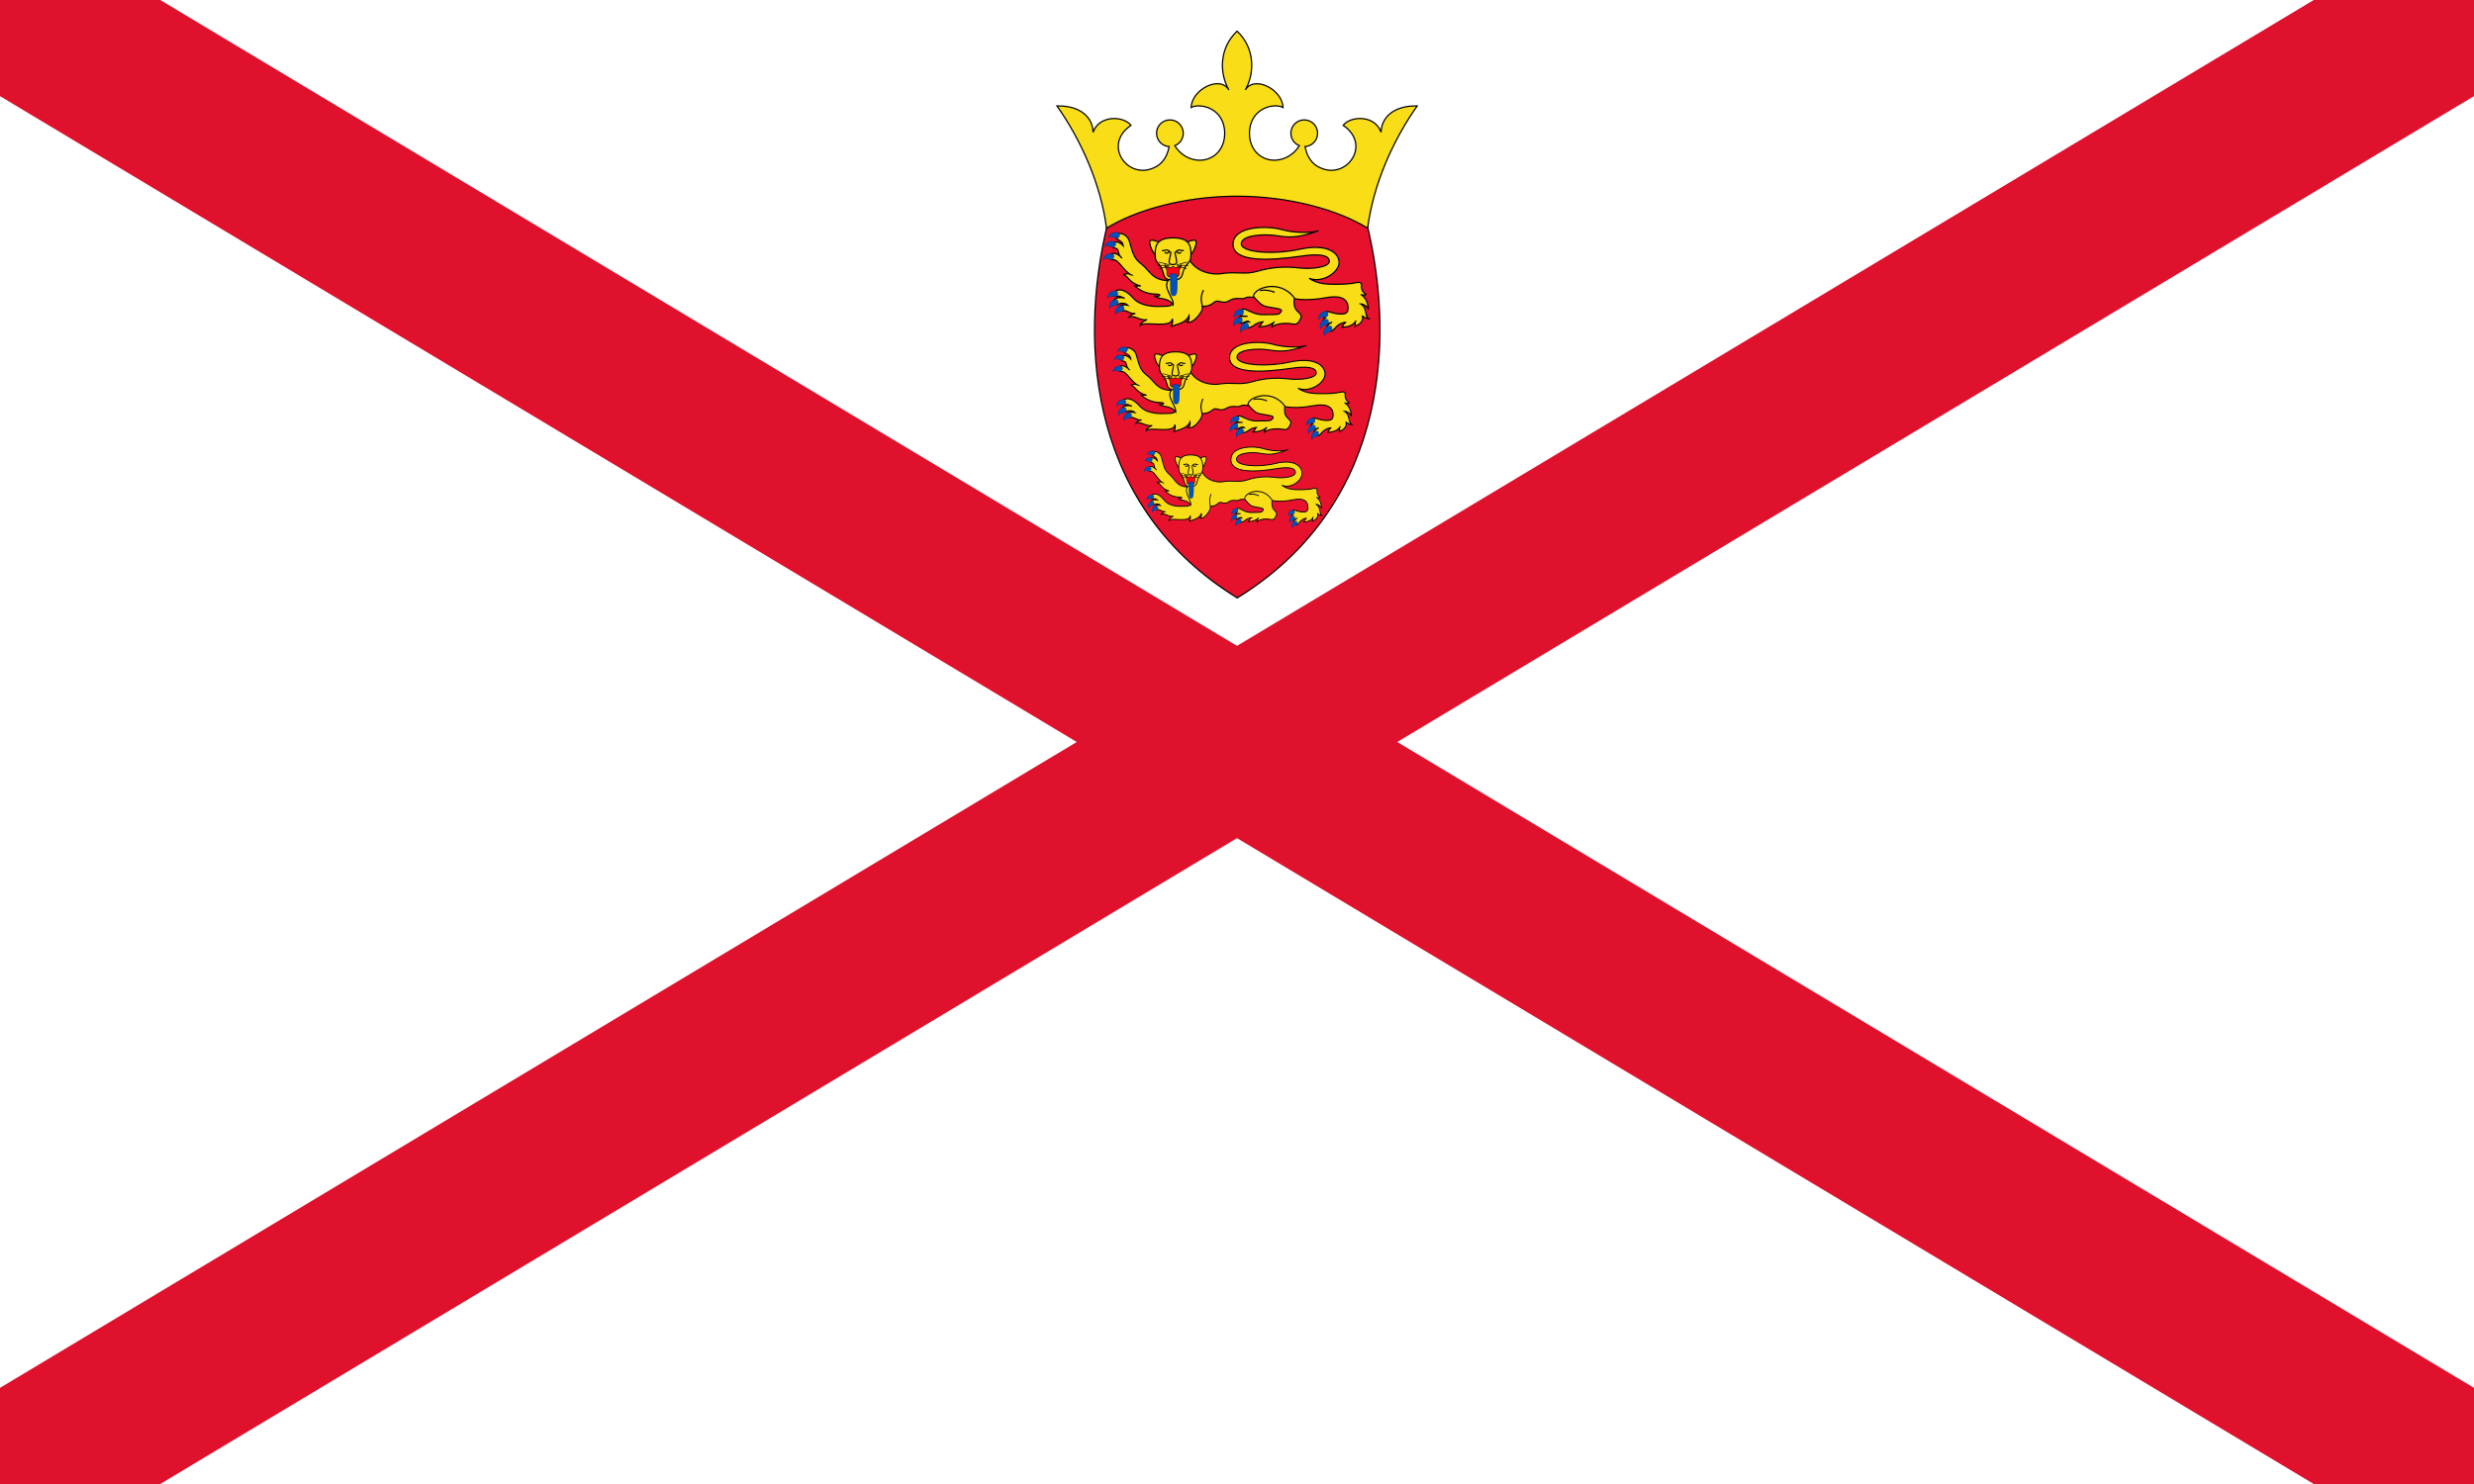
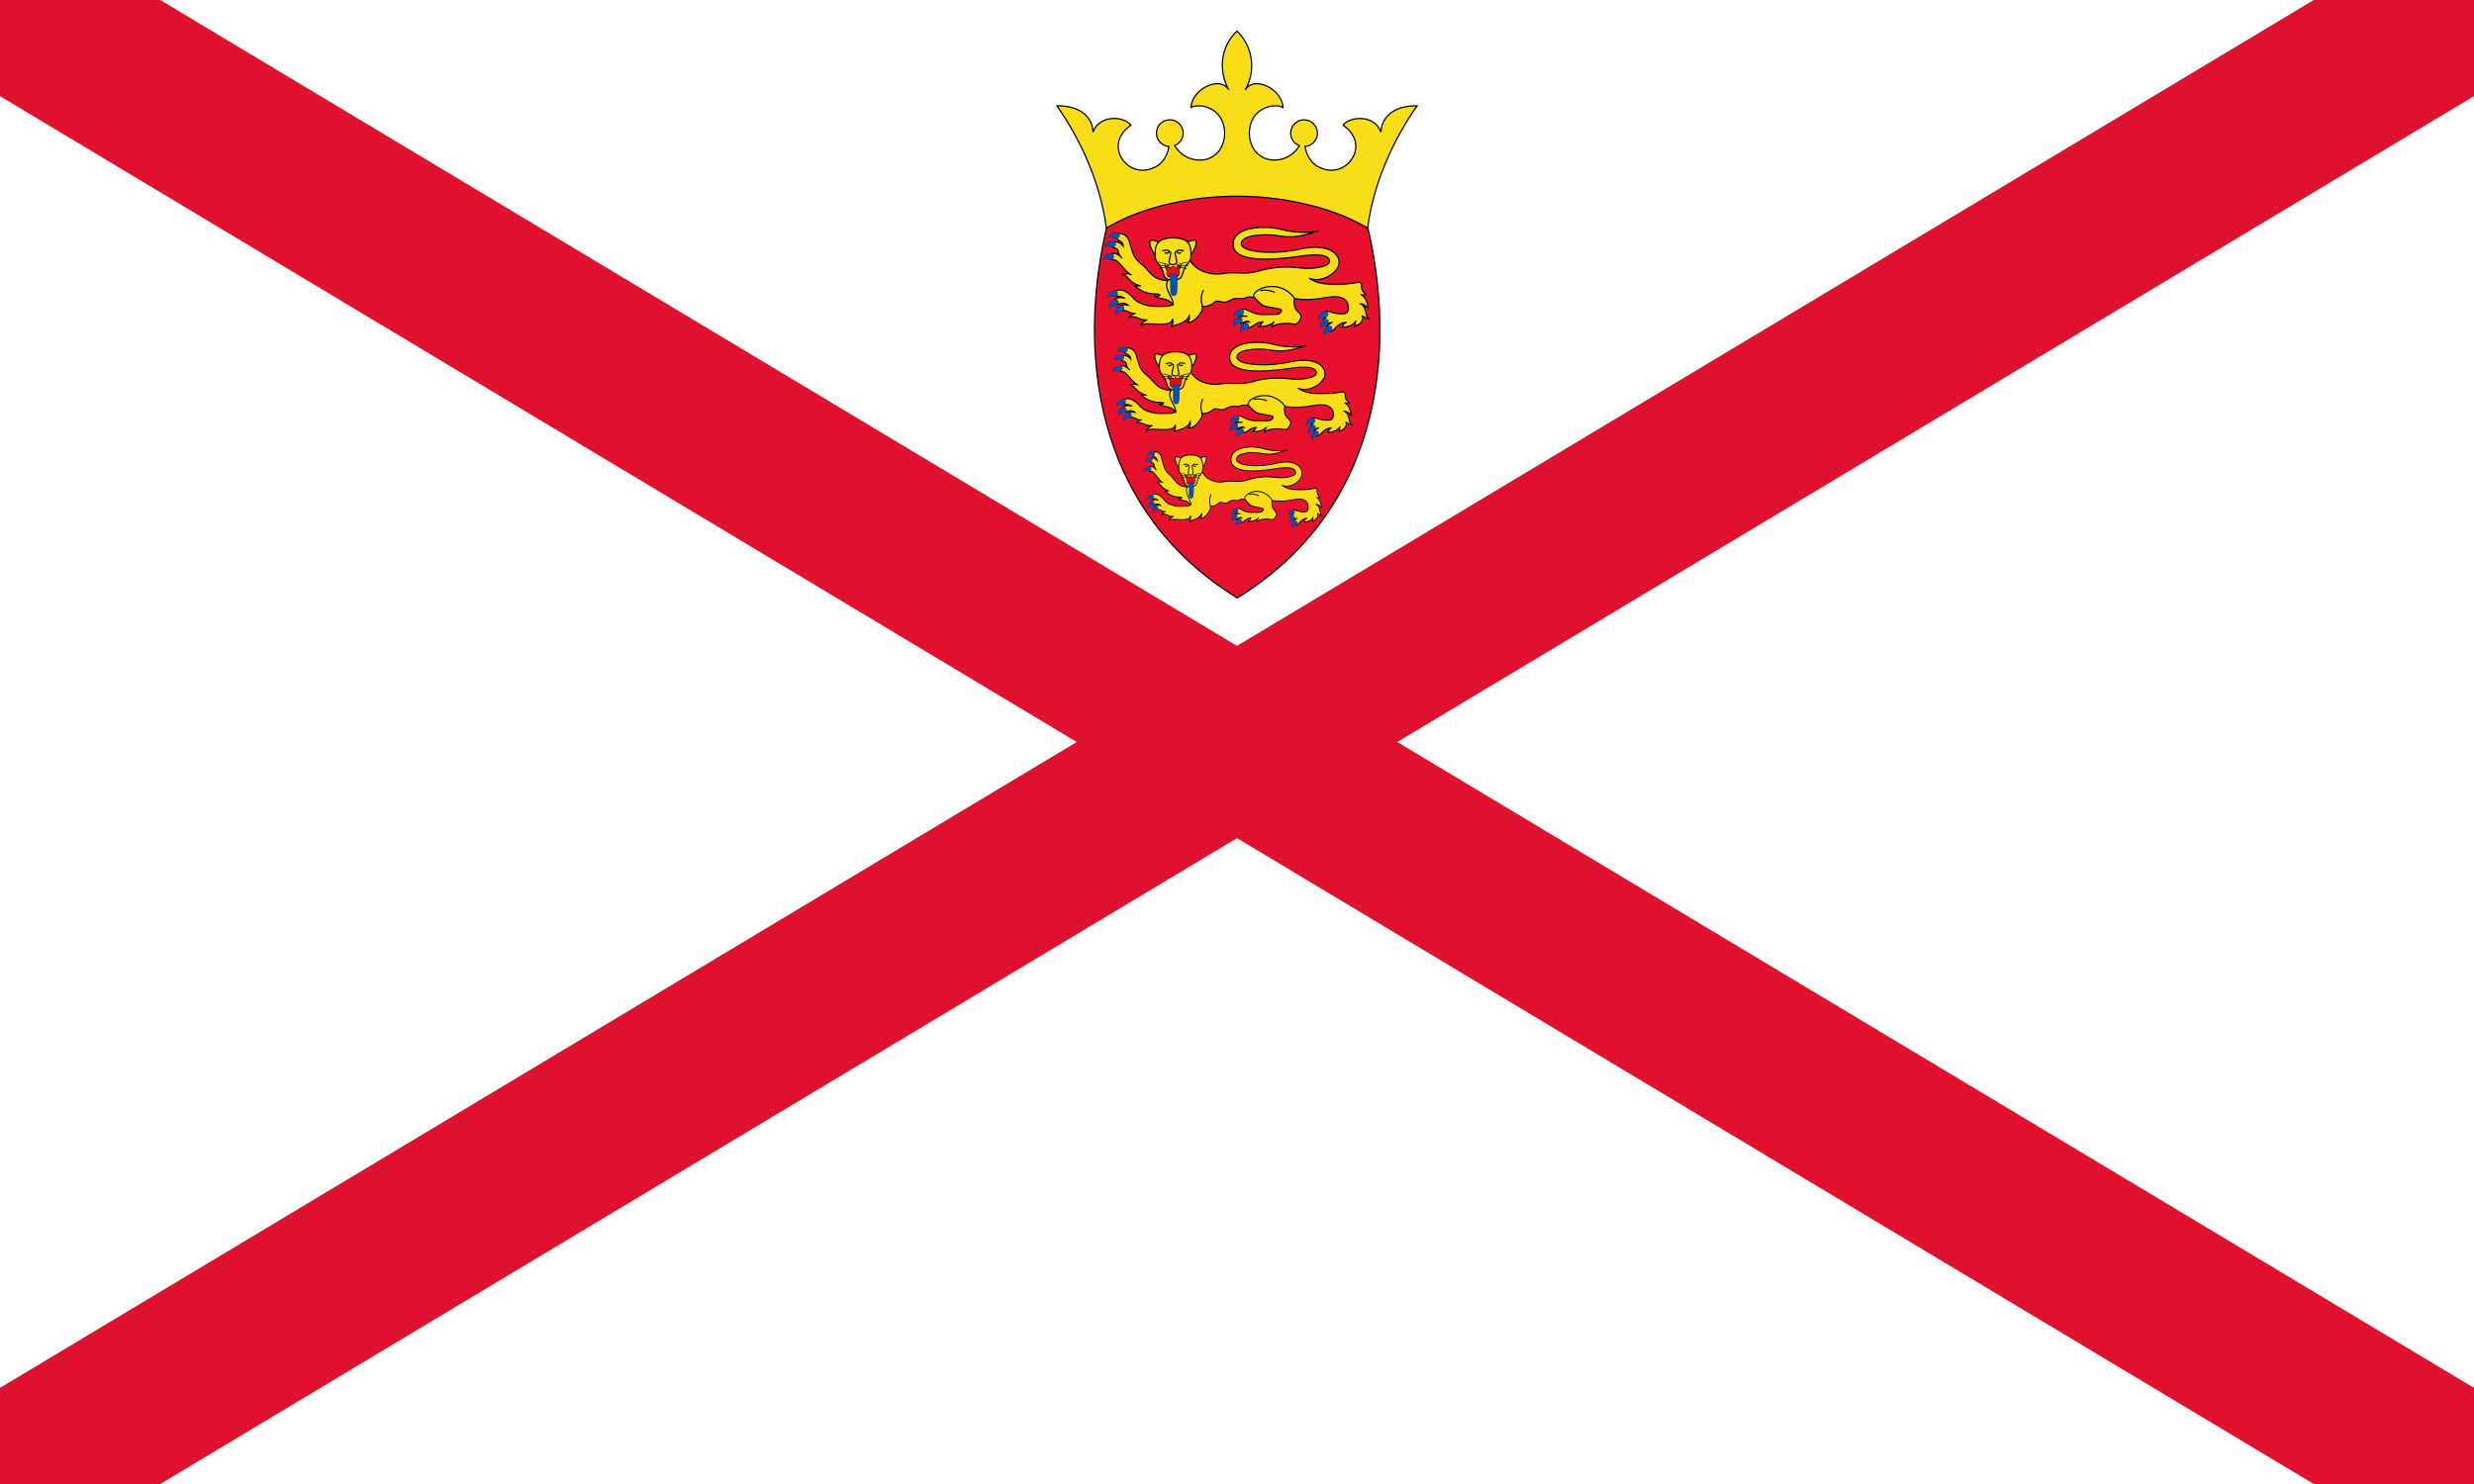
<svg xmlns="http://www.w3.org/2000/svg" xmlns:xlink="http://www.w3.org/1999/xlink" width="1000" height="600" viewBox="0 0 30 18">
-   <rect width="30" height="18" fill="#fff" />
-   <path d="M0,0 30,18M0,18 30,0" stroke="#df112d" stroke-width="2" />
-   <g stroke="#000" stroke-width="0.015">
-     <path fill="#e8112d" d="M16.57,2.693c0.386,1.561,0.174,3.489-1.567,4.559-1.742-1.07-1.953-2.998-1.567-4.559,0.41-0.373,2.276-0.603,3.135,0z" />
-     <path fill="#f9dd16" d="m15,2.38c0.638,0,1.233,0.169,1.584,0.388,0.069-0.538,0.313-1.076,0.601-1.483-0.3-0.006-0.435,0.153-0.438,0.319-0.075-0.213-0.369-0.2-0.46-0.084,0.329,0.222,0.075,0.616-0.222,0.535-0.14-0.038-0.213-0.136-0.24-0.277a0.162,0.162 0 1,0 -0.069,-0.011c-0.094,0.153-0.262,0.199-0.383,0.166-0.156-0.044-0.222-0.185-0.222-0.31,0-0.325,0.313-0.376,0.407-0.319-0.006-0.219-0.35-0.394-0.457-0.213,0.119-0.213,0.113-0.513-0.1-0.713-0.213,0.2-0.219,0.501-0.1,0.713-0.106-0.182-0.451-0.006-0.457,0.213,0.094-0.056,0.407-0.006,0.407,0.319,0,0.125-0.066,0.266-0.222,0.31-0.121,0.034-0.289-0.012-0.383-0.166a0.162,0.162 0 1,0 -0.069,0.011c-0.026,0.141-0.1,0.239-0.24,0.277-0.297,0.081-0.551-0.313-0.222-0.535-0.091-0.116-0.385-0.128-0.46,0.084-0.003-0.166-0.138-0.325-0.438-0.319,0.288,0.407,0.532,0.945,0.601,1.483,0.35-0.219,0.945-0.388,1.583-0.388z" />
-     <g id="leopard">
+   <path fill="#fff" d="M0 0h30v18H0z" />
+   <path d="M0 0l30 18M0 18L30 0" stroke="#df112d" stroke-width="2" />
+   <g stroke="#000" stroke-width=".015">
+     <path fill="#e8112d" d="M16.57 2.693c.385 1.561.174 3.489-1.567 4.559-1.742-1.07-1.953-2.998-1.568-4.559.41-.373 2.276-.603 3.135 0z" />
+     <path fill="#f9dd16" d="M15 2.38c.638 0 1.233.169 1.584.388.068-.539.312-1.077.6-1.484-.3-.006-.435.154-.438.32-.075-.213-.37-.2-.46-.085.329.222.075.616-.222.535-.14-.038-.213-.135-.24-.277a.162.162 0 1 0-.068-.01.35.35 0 0 1-.384.165c-.156-.044-.222-.185-.222-.31 0-.325.313-.375.407-.319-.006-.219-.35-.394-.457-.213a.585.585 0 0 0-.1-.713c-.213.2-.219.5-.1.713-.106-.181-.45-.006-.457.213.094-.056.407-.006.407.32 0 .124-.066.265-.222.31a.35.35 0 0 1-.383-.167.162.162 0 1 0-.07.011c-.026.142-.1.239-.239.277-.297.081-.55-.313-.222-.535-.09-.116-.385-.128-.46.084-.003-.165-.138-.325-.438-.319.288.407.532.945.6 1.484.351-.22.946-.388 1.584-.388z" />
+     <g id="a">
      <g fill="#f9dd16">
-         <path d="m16.324,3.911c-0.038,0.009-0.038,0.059-0.059,0.059,0.1-0.003,0.149-0.03,0.179-0.081-0.022,0.02-0.003,0.059-0.01,0.068,0.073-0.026,0.108-0.088,0.083-0.13,0.016,0.024,0.064,0.037,0.079,0.039-0.051-0.04-0.015-0.132-0.097-0.18,0.028-0.002,0.081,0.029,0.096,0.066-0.013-0.083-0.026-0.136-0.094-0.182,0.007,0.008,0.046,0.016,0.062,0-0.044-0.028-0.057-0.073-0.053-0.103,0.005-0.041-0.022-0.05-0.074-0.037-0.046,0.012-0.152,0.018-0.215,0.018-0.129,0-0.241,0-0.347-0.073,0.16,0.066,0.364-0.073,0.364-0.189,0-0.129-0.158-0.233-0.477-0.163-0.319,0.07-0.709,0.04-0.709-0.066,0-0.107,0.279-0.121,0.422-0.099,0.143,0.022,0.246,0.037,0.514-0.059-0.066,0.026-0.279,0.033-0.448-0.015-0.169-0.048-0.584-0.048-0.588,0.176-0.004,0.224,0.442,0.204,0.826,0.147,0.224-0.033,0.341-0.011,0.341,0.062,0,0.07-0.206,0.099-0.364,0.081-0.158-0.018-0.319-0.015-0.507,0.04-0.156,0.046-0.264,0-0.437,0.029-0.084,0.014-0.286,0-0.387-0.165-0.062,0.044-0.247,0.136-0.278,0.226-0.044,0.083-0.015,0.165,0.044,0.246,0.074,0.102-0.037,0.086-0.116,0.09-0.108,0.005-0.253-0.011-0.329-0.097-0.067-0.076-0.156-0.137-0.227-0.081-0.037,0.029-0.002,0.067,0.027,0.057,0.029-0.011,0.063,0.011,0.093,0.024-0.049-0.021-0.103-0.005-0.124,0.014-0.029,0.026,0.006,0.076,0.041,0.058,0.027-0.014,0.084-0.023,0.121,0.011-0.04-0.008-0.081-0.006-0.101,0.015-0.02,0.021-0.004,0.052,0.038,0.05,0.069-0.003,0.086,0.045,0.155,0.035-0.042,0.006-0.066,0.028-0.077,0.044,0.064-0.029,0.135,0.05,0.219,0.031-0.033,0.013-0.085,0.045-0.084,0.07,0.049-0.057,0.382,0.044,0.389-0.081,0.009,0.026,0.007,0.064-0.018,0.097,0.043-0.026,0.18-0.035,0.222-0.134,0.004,0.029-0.002,0.068-0.027,0.077,0.044,0.014,0.102-0.018,0.162-0.106,0.024-0.035,0.029-0.058,0.025-0.084,0.059,0.002,0.102-0.013,0.147-0.051,0.048-0.04,0.099,0.033,0.18-0.018,0.081-0.051,0.151-0.007,0.195-0.033,0.044-0.026,0.105,0.009,0.152-0.02,0.048-0.029,0.122,0.014,0.201-0.048,0.124,0.046,0.269,0.13,0.625,0.065,0.204-0.037,0.268,0.031,0.268,0.125,0,0.064-0.038,0.07-0.066,0.072-0.113,0.007-0.162-0.042-0.207-0.027-0.03,0.011-0.048,0.06-0.005,0.076-0.036,0.018-0.031,0.053-0.013,0.065,0.018,0.013,0.066,0.001,0.098-0.014-0.041,0.019-0.084,0.052-0.06,0.087,0.015,0.021,0.052,0.039,0.087-0.006,0.035-0.046,0.099-0.084,0.14-0.078z" />
-         <path d="m14.063,2.941c-0.103-0.042-0.138-0.043-0.114,0.04,0.01,0.036,0.035,0.086,0.06,0.109,0.001-0.035,0.014-0.131,0.054-0.15z" />
-         <path d="m14.384,2.941c0.103-0.042,0.138-0.043,0.114,0.04-0.01,0.036-0.035,0.086-0.06,0.109-0.001-0.035-0.014-0.131-0.054-0.15z" />
-         <path d="m14.224,2.885c0.195,0,0.219,0.091,0.218,0.205-0.001,0.123-0.067,0.081-0.105,0.239-0.015,0.062-0.064,0.065-0.113,0.065-0.05,0-0.099-0.003-0.113-0.065-0.037-0.158-0.104-0.116-0.104-0.239-0.001-0.114,0.023-0.205,0.218-0.205z" />
-         <path d="m13.723,3.336c-0.05-0.029-0.082-0.009-0.102-0.004,0.064,0.017,0.067,0.099,0.214,0.138-0.033-0.009-0.051,0.009-0.083-0.007,0.061,0.048,0.129,0.103,0.272,0.105,0.08,0.001,0.025,0.042-0.028,0.018,0.054,0.056,0.162,0.01,0.23,0.112,0.013-0.079-0.127-0.204-0.062-0.294-0.198-0.008-0.214-0.118-0.329-0.206-0.093-0.071-0.101-0.143-0.142-0.279-0.019-0.061-0.09-0.099-0.13-0.085-0.035,0.013-0.047,0.043-0.018,0.065,0.03,0.023,0.068,0.026,0.076,0.083-0.039-0.046-0.097-0.063-0.125-0.034-0.017,0.018-0.01,0.059,0.026,0.063,0.059,0.006,0.017,0.064,0.084,0.121-0.06-0.067-0.112-0.074-0.144-0.037-0.019,0.022,0,0.061,0.041,0.057,0.06-0.006,0.129,0.145,0.218,0.184z" />
-         <path d="m15.32,3.903c-0.031,0.006-0.022,0.057-0.064,0.061,0.101,0,0.152-0.024,0.2-0.062-0.022,0.013-0.031,0.046-0.033,0.064,0.053-0.046,0.18-0.05,0.246-0.037,0.066,0.013,0.077-0.018,0.101-0.061,0.024-0.042-0.009-0.066-0.042-0.099-0.033-0.033-0.04-0.079-0.033-0.156-0.176-0.235-0.492-0.121-0.496-0.018,0.114,0.132,0.129,0.118,0.224,0.136,0.095,0.018,0.154,0.018,0.09,0.072-0.022,0.018-0.114,0.01-0.185,0.013-0.16,0.007-0.233-0.111-0.281-0.05-0.039,0.05,0.001,0.072,0.081,0.07-0.055,0-0.128-0.003-0.115,0.049,0.021,0.086,0.103-0.016,0.136,0.019-0.027-0.006-0.07,0.01-0.072,0.036-0.002,0.026,0.061,0.06,0.13,0.005,0.038-0.03,0.086-0.041,0.115-0.041z" />
-         <path d="m15.457,3.545c-0.057-0.021-0.11-0.034-0.177-0.02" />
-         <path d="m14.593,3.518c-0.047,0.101-0.019,0.151-0.012,0.198" />
-         <path d="m14.091,3.037c0.032,0.016,0.051-0.03,0.098,0.019-0.013-0.014-0.029,0.038-0.066,0.003" />
-         <path d="m14.355,3.037c-0.032,0.016-0.051-0.03-0.098,0.019,0.013-0.014,0.029,0.038,0.066,0.003" />
-         <path d="m14.257,3.056c-0.011,0.009-0.012-0.007-0.004,0.036,0.016,0.08,0.034,0.117-0.03,0.117-0.066,0-0.046-0.037-0.03-0.117,0.009-0.043,0.007-0.027-0.004-0.036" />
+         <path d="M16.324 3.91c-.038.01-.038.06-.058.06.1-.003.148-.031.179-.081-.022.02-.003.058-.01.067.073-.025.108-.088.082-.13.017.024.064.037.08.039-.052-.04-.016-.133-.098-.18.027-.002.08.03.095.066-.013-.083-.025-.136-.093-.182.007.008.046.016.062 0a.11.11 0 0 1-.053-.103c.005-.04-.022-.05-.074-.036a1.2 1.2 0 0 1-.214.018c-.129 0-.241 0-.348-.074.16.067.364-.073.364-.189 0-.128-.158-.233-.477-.163-.32.07-.709.04-.709-.066 0-.107.279-.121.422-.1.143.023.246.037.514-.058-.066.026-.279.033-.448-.015-.169-.048-.584-.048-.587.176-.004.224.442.204.826.147.224-.033.342-.01.342.063 0 .07-.206.099-.364.08a1.226 1.226 0 0 0-.507.041c-.156.046-.264 0-.437.03-.083.014-.286 0-.386-.166-.062.044-.247.136-.278.226-.045.083-.015.165.044.246.074.102-.037.086-.116.09-.108.005-.253-.012-.329-.097-.067-.076-.156-.137-.227-.081-.037.029-.002.067.027.057.029-.011.063.01.094.024a.127.127 0 0 0-.124.014c-.03.026.006.075.041.058.028-.014.084-.023.12.01-.039-.007-.08-.006-.1.016-.02.021-.005.052.038.05.069-.003.086.045.155.035a.107.107 0 0 0-.077.044c.064-.03.135.05.218.032-.032.013-.084.045-.084.07.05-.058.382.043.39-.081a.105.105 0 0 1-.019.097c.042-.026.18-.035.222-.134.004.03-.002.068-.027.077.044.014.102-.019.161-.107.024-.035.03-.058.025-.084a.197.197 0 0 0 .148-.051c.047-.04.099.033.18-.019.08-.051.15-.007.194-.033.044-.026.105.01.153-.02.047-.03.122.014.2-.048.125.045.27.13.626.064.204-.037.268.032.268.125 0 .065-.038.07-.066.072-.113.007-.162-.043-.207-.027-.03.011-.048.06-.005.077-.036.018-.031.052-.013.065.018.013.066.001.098-.014-.041.019-.084.052-.06.088.015.02.052.039.087-.006.035-.046.1-.084.14-.078zM14.063 2.941c-.103-.042-.137-.043-.114.04.01.036.035.087.06.11 0-.035.014-.132.054-.15z" />
+         <path d="M14.384 2.941c.103-.042.138-.043.114.04a.275.275 0 0 1-.06.11c0-.035-.013-.132-.054-.15z" />
+         <path d="M14.224 2.885c.195 0 .22.091.218.205 0 .123-.067.08-.104.239-.015.061-.064.065-.114.065s-.098-.004-.113-.065c-.038-.158-.104-.116-.105-.24 0-.113.024-.204.218-.204z" />
+         <path d="M13.723 3.336c-.05-.03-.082-.01-.102-.004.064.017.067.1.214.138-.033-.01-.052.01-.083-.007.06.047.128.103.272.104.08.001.024.042-.028.019.054.056.162.01.23.112.013-.08-.127-.204-.063-.294-.198-.009-.214-.118-.328-.206-.093-.07-.102-.143-.143-.278-.018-.062-.09-.1-.13-.085-.035.012-.047.043-.017.065.03.023.068.026.076.083-.039-.047-.097-.064-.125-.034-.017.017-.01.058.026.062.06.006.017.064.085.121-.06-.067-.112-.074-.144-.037-.02.022 0 .061.041.057.06-.006.13.145.219.184zM15.32 3.903c-.031.006-.022.057-.064.06.1 0 .152-.023.2-.062-.022.013-.031.046-.033.065.053-.046.18-.05.246-.037.066.013.077-.018.1-.06.025-.043-.008-.067-.041-.1s-.04-.079-.033-.156c-.177-.235-.493-.121-.496-.018.114.132.128.117.224.136.095.018.154.018.09.071-.022.019-.114.01-.186.013-.16.007-.233-.11-.28-.05-.04.05 0 .073.08.07-.055 0-.128-.002-.115.049.02.086.103-.016.135.02-.027-.007-.07.01-.071.036-.002.026.06.06.13.005a.2.2 0 0 1 .114-.042zM15.457 3.545a.303.303 0 0 0-.177-.02M14.593 3.518c-.047.101-.019.151-.012.198M14.09 3.037c.033.017.051-.03.099.02-.013-.015-.03.037-.066.003M14.355 3.037c-.032.017-.05-.03-.098.02.013-.015.03.037.066.003" />
+         <path d="M14.257 3.056c-.011.01-.012-.007-.004.036.016.08.034.117-.03.117-.066 0-.046-.037-.03-.117.008-.043.007-.026-.004-.036" />
      </g>
-       <g fill="#ff0016" stroke-width="0.008">
-         <path d="m14.224,3.362c0.052,0,0.083-0.001,0.074-0.074-0.003-0.029,0.036-0.041,0.022-0.089,0.015,0.059-0.096,0.053-0.096,0.027,0,0.027-0.111,0.032-0.096-0.027-0.014,0.048,0.025,0.06,0.022,0.089-0.008,0.073,0.022,0.074,0.074,0.074z" />
-         <path d="M14.177,3.213,14.051,3.178" />
-         <path d="m14.177,3.22-0.14-0.001" />
-         <path d="m14.178,3.227-0.12,0.032" />
-         <path d="m14.271,3.213,0.126-0.035" />
-         <path d="m14.271,3.22,0.14-0.001" />
-         <path d="m14.27,3.227,0.12,0.032" />
+       <g fill="#ff0016" stroke-width=".008">
+         <path d="M14.224 3.362c.052 0 .082-.001.074-.075-.003-.03.036-.041.022-.089.015.059-.096.053-.096.027 0 .026-.111.032-.097-.027-.013.048.026.06.022.09-.008.073.023.074.075.074zM14.177 3.213l-.126-.035M14.177 3.22l-.14-.002M14.178 3.227l-.12.032M14.27 3.213l.126-.035M14.27 3.22l.141-.002M14.27 3.227l.12.032" />
      </g>
-       <g fill="#0051ba" stroke-width="0.002">
-         <path d="m13.573,2.837c-0.037-0.045-0.128-0.007-0.13,0.049,0.031-0.037,0.081,0.016,0.109,0.005,0.019-0.008,0.036-0.036,0.021-0.054z" />
-         <path d="m13.526,2.945c-0.037-0.045-0.128-0.007-0.13,0.049,0.031-0.037,0.081,0.016,0.109,0.005,0.019-0.008,0.036-0.036,0.021-0.054z" />
-         <path d="m13.502,3.09c-0.041-0.041-0.128,0.007-0.123,0.064,0.027-0.04,0.083,0.007,0.109-0.007,0.018-0.01,0.032-0.04,0.015-0.056z" />
-         <path d="m13.546,3.538c-0.046-0.036-0.126,0.022-0.115,0.077,0.022-0.043,0.083-0.003,0.107-0.02,0.017-0.012,0.027-0.043,0.008-0.058z" />
-         <path d="m13.543,3.636c-0.055-0.02-0.113,0.06-0.086,0.109,0.008-0.047,0.078-0.028,0.096-0.052,0.012-0.016,0.012-0.049-0.01-0.057z" />
-         <path d="m13.614,3.709c-0.055-0.02-0.113,0.06-0.086,0.109,0.008-0.047,0.078-0.028,0.096-0.052,0.012-0.016,0.012-0.049-0.01-0.057z" />
-         <path d="m15.048,3.851c-0.055-0.02-0.113,0.06-0.086,0.109,0.008-0.047,0.078-0.028,0.096-0.052,0.012-0.016,0.012-0.049-0.01-0.057z" />
-         <path d="m15.121,3.918c-0.057-0.014-0.106,0.072-0.073,0.118,0.002-0.048,0.074-0.037,0.089-0.062,0.011-0.018,0.007-0.05-0.016-0.056z" />
-         <path d="m15.069,3.757c-0.051-0.029-0.122,0.04-0.103,0.093,0.016-0.045,0.082-0.014,0.103-0.035,0.015-0.014,0.02-0.046-0-0.058z" />
-         <path d="m16.09,3.872c-0.057-0.014-0.106,0.072-0.073,0.118,0.002-0.048,0.074-0.037,0.089-0.062,0.011-0.018,0.007-0.05-0.016-0.056z" />
-         <path d="m16.091,3.782c-0.051-0.027-0.12,0.044-0.1,0.096,0.014-0.046,0.081-0.017,0.102-0.038,0.015-0.015,0.019-0.047-0.002-0.058z" />
-         <path d="m16.131,3.952c-0.057-0.011-0.102,0.077-0.068,0.121,0-0.048,0.073-0.04,0.087-0.066,0.01-0.018,0.004-0.051-0.019-0.055z" />
-         <path d="m14.228,3.318c0.036,0,0.05,0.01,0.05,0.075,0,0.137-0.002,0.197-0.046,0.197-0.044,0-0.041-0.056-0.041-0.157,0-0.053,0-0.079-0.011-0.075,0-0.034,0.015-0.04,0.047-0.04z" />
+       <g fill="#0051ba" stroke-width=".002">
+         <path d="M13.573 2.837c-.036-.045-.128-.007-.13.05.031-.037.082.016.11.005.018-.008.035-.036.02-.055zM13.526 2.945c-.037-.046-.128-.007-.13.05.03-.037.081.015.109.004.02-.007.036-.036.02-.054zM13.502 3.09c-.041-.042-.128.007-.123.063.026-.04.082.007.108-.007.019-.01.032-.04.015-.056zM13.546 3.538c-.046-.036-.126.022-.116.077.022-.042.083-.002.108-.02.016-.011.026-.043.008-.057zM13.543 3.636c-.054-.02-.113.06-.085.109.007-.047.077-.028.095-.052.013-.016.013-.049-.01-.057zM13.614 3.71c-.055-.021-.114.059-.086.108.007-.047.078-.028.096-.051.012-.017.012-.05-.01-.058zM15.048 3.851c-.055-.02-.114.06-.086.11.007-.048.078-.029.096-.052.012-.017.012-.05-.01-.058zM15.121 3.918c-.056-.014-.105.072-.072.118.002-.048.074-.037.089-.062.01-.018.007-.05-.016-.056zM15.07 3.757c-.051-.03-.122.04-.104.093.016-.045.082-.014.104-.035.015-.014.02-.046 0-.058zM16.09 3.872c-.057-.014-.106.072-.073.118.002-.048.074-.037.09-.062.01-.018.006-.05-.017-.056zM16.091 3.782c-.051-.028-.12.044-.1.096.015-.045.082-.017.103-.038.014-.014.018-.047-.003-.058zM16.131 3.952c-.057-.01-.102.077-.067.122 0-.048.072-.04.086-.066.01-.019.005-.051-.019-.056zM14.228 3.318c.036 0 .05.01.05.075 0 .137-.001.196-.045.196-.045 0-.042-.056-.042-.157 0-.052 0-.079-.01-.074 0-.035.015-.04.047-.04z" />
      </g>
    </g>
-     <use xlink:href="#leopard" transform="matrix(0.9,0,0,0.9,1.45342,1.67136)" />
-     <use xlink:href="#leopard" transform="matrix(0.67,0,0,0.75,4.90869,3.35378)" />
+     <use xlink:href="#a" transform="matrix(.9 0 0 .9 1.453 1.671)" />
+     <use xlink:href="#a" transform="matrix(.67 0 0 .75 4.909 3.354)" />
  </g>
</svg>
